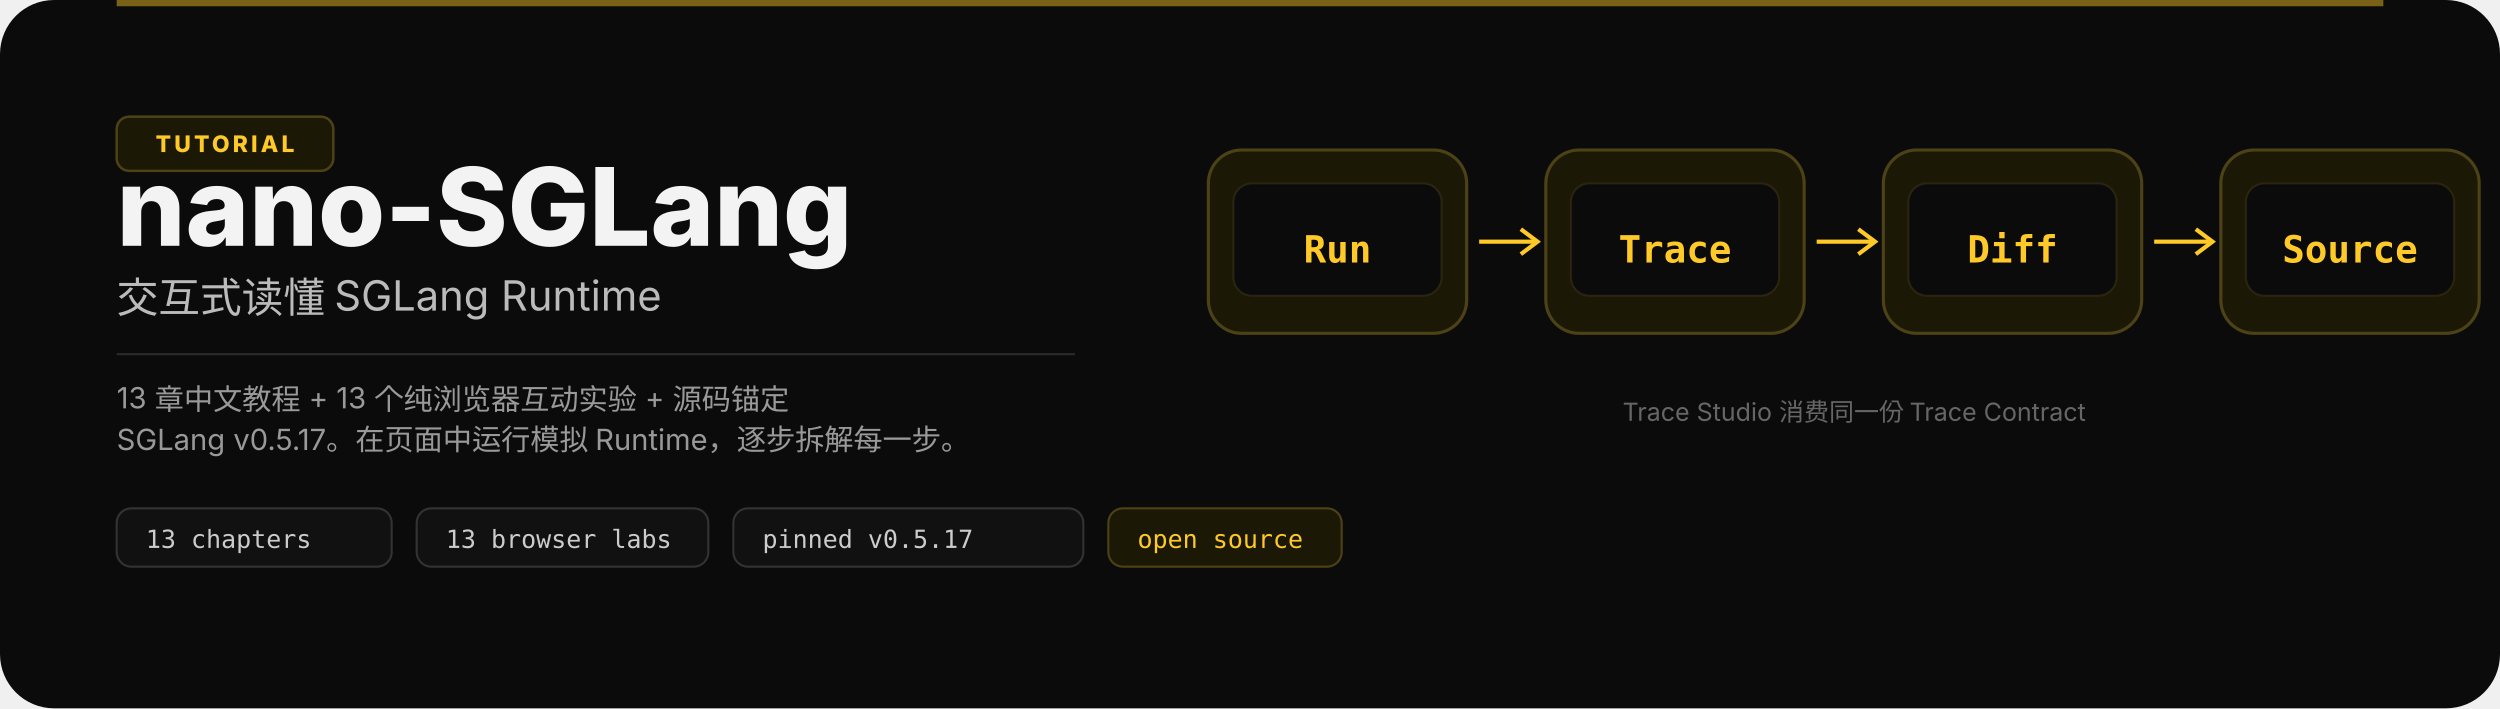
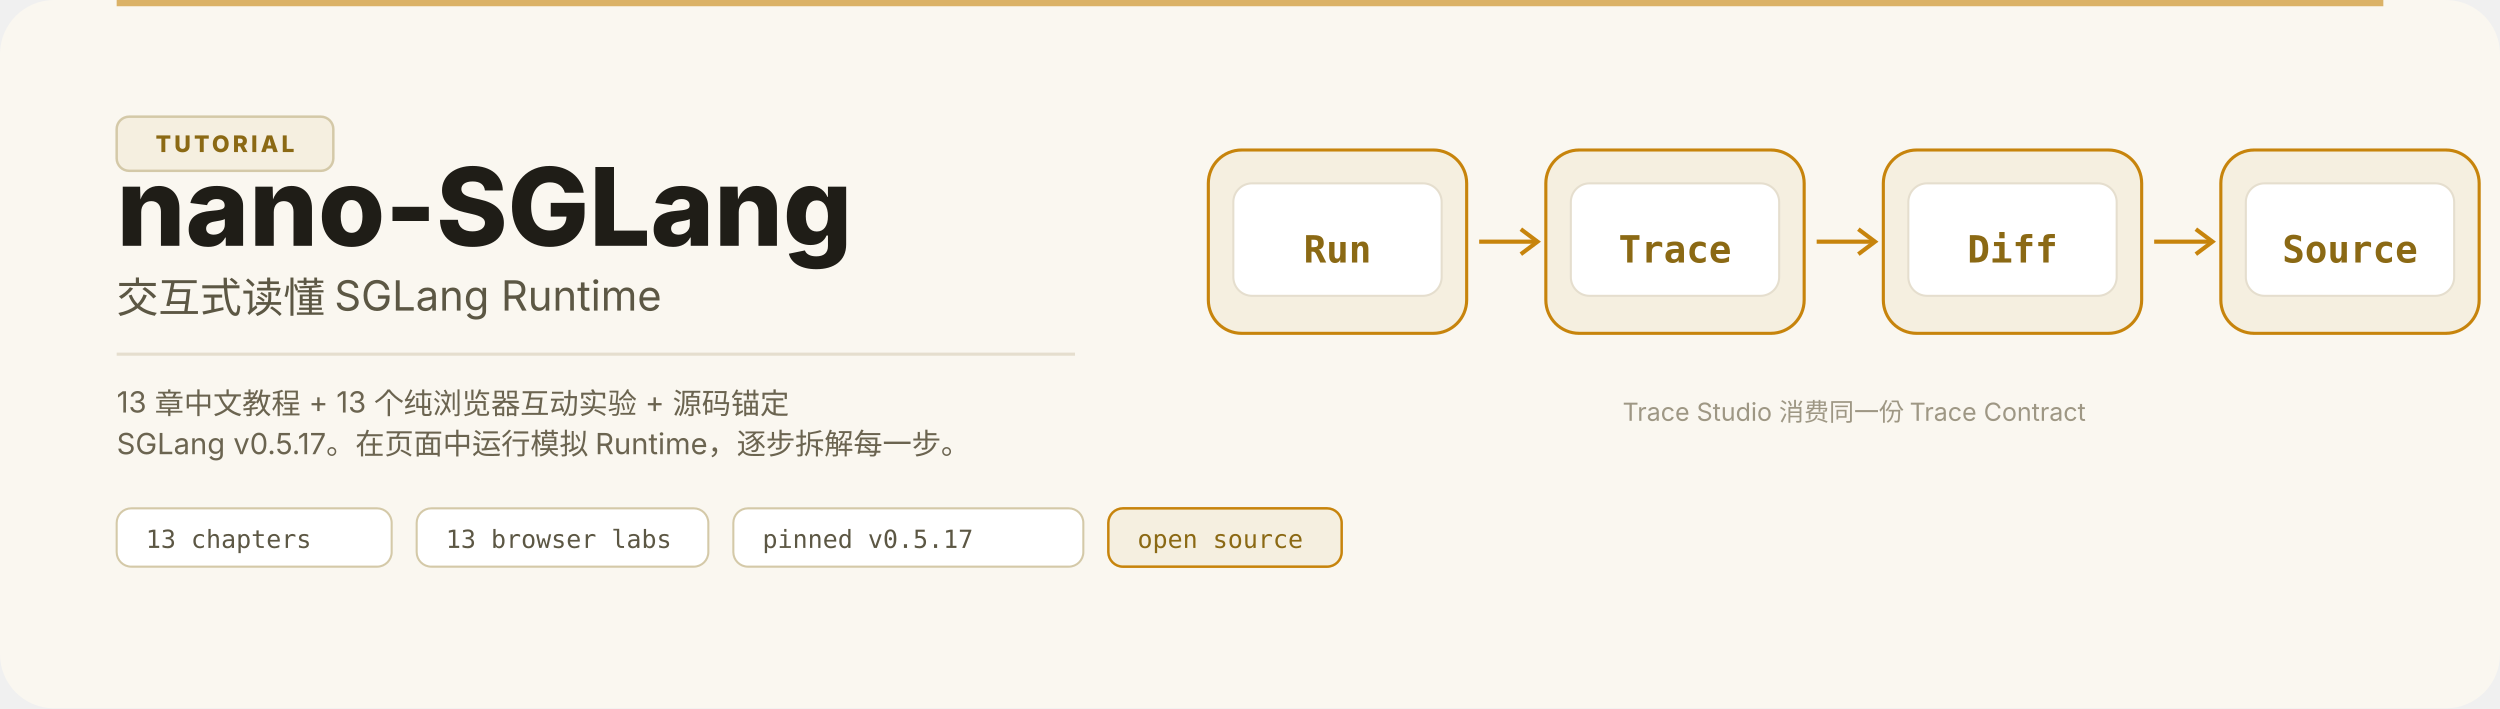
<svg xmlns="http://www.w3.org/2000/svg" width="1200" height="340" viewBox="0 0 1200 340" role="img" aria-labelledby="ht hd">
-   <rect width="1200" height="340" rx="26" fill="#0b0b0b" />
-   <rect x="56" y="0" width="1088" height="3" fill="#ffca28" opacity="0.45" />
+   <rect width="1200" height="340" rx="26" fill="#faf7f0" />
+   <rect x="56" y="0" width="1088" height="3" fill="#c7840c" opacity="0.6" />
  <g id="title-block" transform="translate(56 56)">
-     <rect x="0" y="0" width="104" height="26" rx="6" fill="#1c1806" stroke="#4d4216" stroke-width="1.2" />
-     <text x="52" y="17" text-anchor="middle" fill="#ffca28" font-family="-apple-system,BlinkMacSystemFont,Segoe UI,PingFang SC,sans-serif" font-size="11" font-weight="800" letter-spacing="1.5">TUTORIAL</text>
-     <text x="0" y="62" fill="#f3f3f3" font-family="-apple-system,BlinkMacSystemFont,Segoe UI,PingFang SC,sans-serif" font-size="52" font-weight="800">nano-SGLang</text>
-     <text x="0" y="94" fill="#bbb" font-family="-apple-system,BlinkMacSystemFont,Segoe UI,PingFang SC,sans-serif" font-size="20" font-weight="400">交互式读懂 SGLang Runtime</text>
-     <line x1="0" y1="114" x2="460" y2="114" stroke="#2a2a2a" stroke-width="1" />
-     <text x="0" y="140" fill="#999" font-family="-apple-system,BlinkMacSystemFont,Segoe UI,PingFang SC,sans-serif" font-size="14">
+     <rect x="0" y="0" width="104" height="26" rx="6" fill="#f5efe0" stroke="#d4c9a8" stroke-width="1.2" />
+     <text x="52" y="17" text-anchor="middle" fill="#8b6914" font-family="-apple-system,BlinkMacSystemFont,Segoe UI,PingFang SC,sans-serif" font-size="11" font-weight="800" letter-spacing="1.5">TUTORIAL</text>
+     <text x="0" y="62" fill="#1f1d17" font-family="-apple-system,BlinkMacSystemFont,Segoe UI,PingFang SC,sans-serif" font-size="52" font-weight="800">nano-SGLang</text>
+     <text x="0" y="94" fill="#5c5744" font-family="-apple-system,BlinkMacSystemFont,Segoe UI,PingFang SC,sans-serif" font-size="20" font-weight="400">交互式读懂 SGLang Runtime</text>
+     <line x1="0" y1="114" x2="460" y2="114" stroke="#e5dece" stroke-width="1.5" />
+     <text x="0" y="142" fill="#6b6450" font-family="-apple-system,BlinkMacSystemFont,Segoe UI,PingFang SC,sans-serif" font-size="14">
      <tspan x="0" dy="0">13 章中文教程 + 13 个纯浏览器互动实验 + 源码锚定</tspan>
      <tspan x="0" dy="20">SGLang v0.5.17。在页面中运行模拟 Runtime，逐步拆解每一步。</tspan>
    </text>
    <g transform="translate(0 188)">
-       <rect x="0" y="0" width="132" height="28" rx="7" fill="#111" stroke="#333" stroke-width="1" />
-       <text x="14" y="19" fill="#ccc" font-family="ui-monospace,SFMono-Regular,Menlo,monospace" font-size="12">13 chapters</text>
-       <rect x="144" y="0" width="140" height="28" rx="7" fill="#111" stroke="#333" stroke-width="1" />
-       <text x="158" y="19" fill="#ccc" font-family="ui-monospace,SFMono-Regular,Menlo,monospace" font-size="12">13 browser labs</text>
-       <rect x="296" y="0" width="168" height="28" rx="7" fill="#111" stroke="#333" stroke-width="1" />
-       <text x="310" y="19" fill="#ccc" font-family="ui-monospace,SFMono-Regular,Menlo,monospace" font-size="12">pinned v0.5.17</text>
-       <rect x="476" y="0" width="112" height="28" rx="7" fill="#1c1806" stroke="#4d4216" stroke-width="1" />
-       <text x="490" y="19" fill="#ffca28" font-family="ui-monospace,SFMono-Regular,Menlo,monospace" font-size="12">open source</text>
+       <rect x="0" y="0" width="132" height="28" rx="7" fill="#ffffff" stroke="#d4c9a8" stroke-width="1" />
+       <text x="14" y="19" fill="#5c5744" font-family="ui-monospace,SFMono-Regular,Menlo,monospace" font-size="12">13 chapters</text>
+       <rect x="144" y="0" width="140" height="28" rx="7" fill="#ffffff" stroke="#d4c9a8" stroke-width="1" />
+       <text x="158" y="19" fill="#5c5744" font-family="ui-monospace,SFMono-Regular,Menlo,monospace" font-size="12">13 browser labs</text>
+       <rect x="296" y="0" width="168" height="28" rx="7" fill="#ffffff" stroke="#d4c9a8" stroke-width="1" />
+       <text x="310" y="19" fill="#5c5744" font-family="ui-monospace,SFMono-Regular,Menlo,monospace" font-size="12">pinned v0.5.17</text>
+       <rect x="476" y="0" width="112" height="28" rx="7" fill="#f5efe0" stroke="#c7840c" stroke-width="1.2" />
+       <text x="490" y="19" fill="#8b6914" font-family="ui-monospace,SFMono-Regular,Menlo,monospace" font-size="12">open source</text>
    </g>
  </g>
  <g id="pipeline" transform="translate(580 72)">
    <g transform="translate(0 0)">
-       <rect width="124" height="88" rx="16" fill="#1c1806" stroke="#4d4216" stroke-width="1.5" />
-       <rect x="12" y="16" width="100" height="54" rx="9" fill="#0b0b0b" stroke="#2a2410" stroke-width="1" />
-       <text x="62" y="54" text-anchor="middle" fill="#ffca28" font-family="ui-monospace,SFMono-Regular,Menlo,monospace" font-size="18" font-weight="700">Run</text>
+       <rect width="124" height="88" rx="16" fill="#f5efe0" stroke="#c7840c" stroke-width="1.5" />
+       <rect x="12" y="16" width="100" height="54" rx="9" fill="#ffffff" stroke="#e5dece" stroke-width="1" />
+       <text x="62" y="54" text-anchor="middle" fill="#8b6914" font-family="ui-monospace,SFMono-Regular,Menlo,monospace" font-size="18" font-weight="700">Run</text>
    </g>
-     <path d="M130 44 H158" stroke="#ffca28" stroke-width="2" fill="none" />
-     <path d="M150 38 L158 44 L150 50" stroke="#ffca28" stroke-width="2" fill="none" />
+     <path d="M130 44 H158" stroke="#c7840c" stroke-width="2" fill="none" />
+     <path d="M150 38 L158 44 L150 50" stroke="#c7840c" stroke-width="2" fill="none" />
    <g transform="translate(162 0)">
-       <rect width="124" height="88" rx="16" fill="#1c1806" stroke="#4d4216" stroke-width="1.5" />
-       <rect x="12" y="16" width="100" height="54" rx="9" fill="#0b0b0b" stroke="#2a2410" stroke-width="1" />
-       <text x="62" y="54" text-anchor="middle" fill="#ffca28" font-family="ui-monospace,SFMono-Regular,Menlo,monospace" font-size="18" font-weight="700">Trace</text>
+       <rect width="124" height="88" rx="16" fill="#f5efe0" stroke="#c7840c" stroke-width="1.5" />
+       <rect x="12" y="16" width="100" height="54" rx="9" fill="#ffffff" stroke="#e5dece" stroke-width="1" />
+       <text x="62" y="54" text-anchor="middle" fill="#8b6914" font-family="ui-monospace,SFMono-Regular,Menlo,monospace" font-size="18" font-weight="700">Trace</text>
    </g>
-     <path d="M292 44 H320" stroke="#ffca28" stroke-width="2" fill="none" />
-     <path d="M312 38 L320 44 L312 50" stroke="#ffca28" stroke-width="2" fill="none" />
+     <path d="M292 44 H320" stroke="#c7840c" stroke-width="2" fill="none" />
+     <path d="M312 38 L320 44 L312 50" stroke="#c7840c" stroke-width="2" fill="none" />
    <g transform="translate(324 0)">
-       <rect width="124" height="88" rx="16" fill="#1c1806" stroke="#4d4216" stroke-width="1.5" />
-       <rect x="12" y="16" width="100" height="54" rx="9" fill="#0b0b0b" stroke="#2a2410" stroke-width="1" />
-       <text x="62" y="54" text-anchor="middle" fill="#ffca28" font-family="ui-monospace,SFMono-Regular,Menlo,monospace" font-size="18" font-weight="700">Diff</text>
+       <rect width="124" height="88" rx="16" fill="#f5efe0" stroke="#c7840c" stroke-width="1.5" />
+       <rect x="12" y="16" width="100" height="54" rx="9" fill="#ffffff" stroke="#e5dece" stroke-width="1" />
+       <text x="62" y="54" text-anchor="middle" fill="#8b6914" font-family="ui-monospace,SFMono-Regular,Menlo,monospace" font-size="18" font-weight="700">Diff</text>
    </g>
-     <path d="M454 44 H482" stroke="#ffca28" stroke-width="2" fill="none" />
-     <path d="M474 38 L482 44 L474 50" stroke="#ffca28" stroke-width="2" fill="none" />
+     <path d="M454 44 H482" stroke="#c7840c" stroke-width="2" fill="none" />
+     <path d="M474 38 L482 44 L474 50" stroke="#c7840c" stroke-width="2" fill="none" />
    <g transform="translate(486 0)">
-       <rect width="124" height="88" rx="16" fill="#1c1806" stroke="#4d4216" stroke-width="1.5" />
-       <rect x="12" y="16" width="100" height="54" rx="9" fill="#0b0b0b" stroke="#2a2410" stroke-width="1" />
-       <text x="62" y="54" text-anchor="middle" fill="#ffca28" font-family="ui-monospace,SFMono-Regular,Menlo,monospace" font-size="18" font-weight="700">Source</text>
+       <rect width="124" height="88" rx="16" fill="#f5efe0" stroke="#c7840c" stroke-width="1.5" />
+       <rect x="12" y="16" width="100" height="54" rx="9" fill="#ffffff" stroke="#e5dece" stroke-width="1" />
+       <text x="62" y="54" text-anchor="middle" fill="#8b6914" font-family="ui-monospace,SFMono-Regular,Menlo,monospace" font-size="18" font-weight="700">Source</text>
    </g>
-     <text x="310" y="130" text-anchor="middle" fill="#666" font-family="-apple-system,BlinkMacSystemFont,Segoe UI,PingFang SC,sans-serif" font-size="12">Trace Studio 消费同一份 Trace Contract</text>
+     <text x="310" y="130" text-anchor="middle" fill="#9e9784" font-family="-apple-system,BlinkMacSystemFont,Segoe UI,PingFang SC,sans-serif" font-size="12">Trace Studio 消费同一份 Trace Contract</text>
  </g>
</svg>
